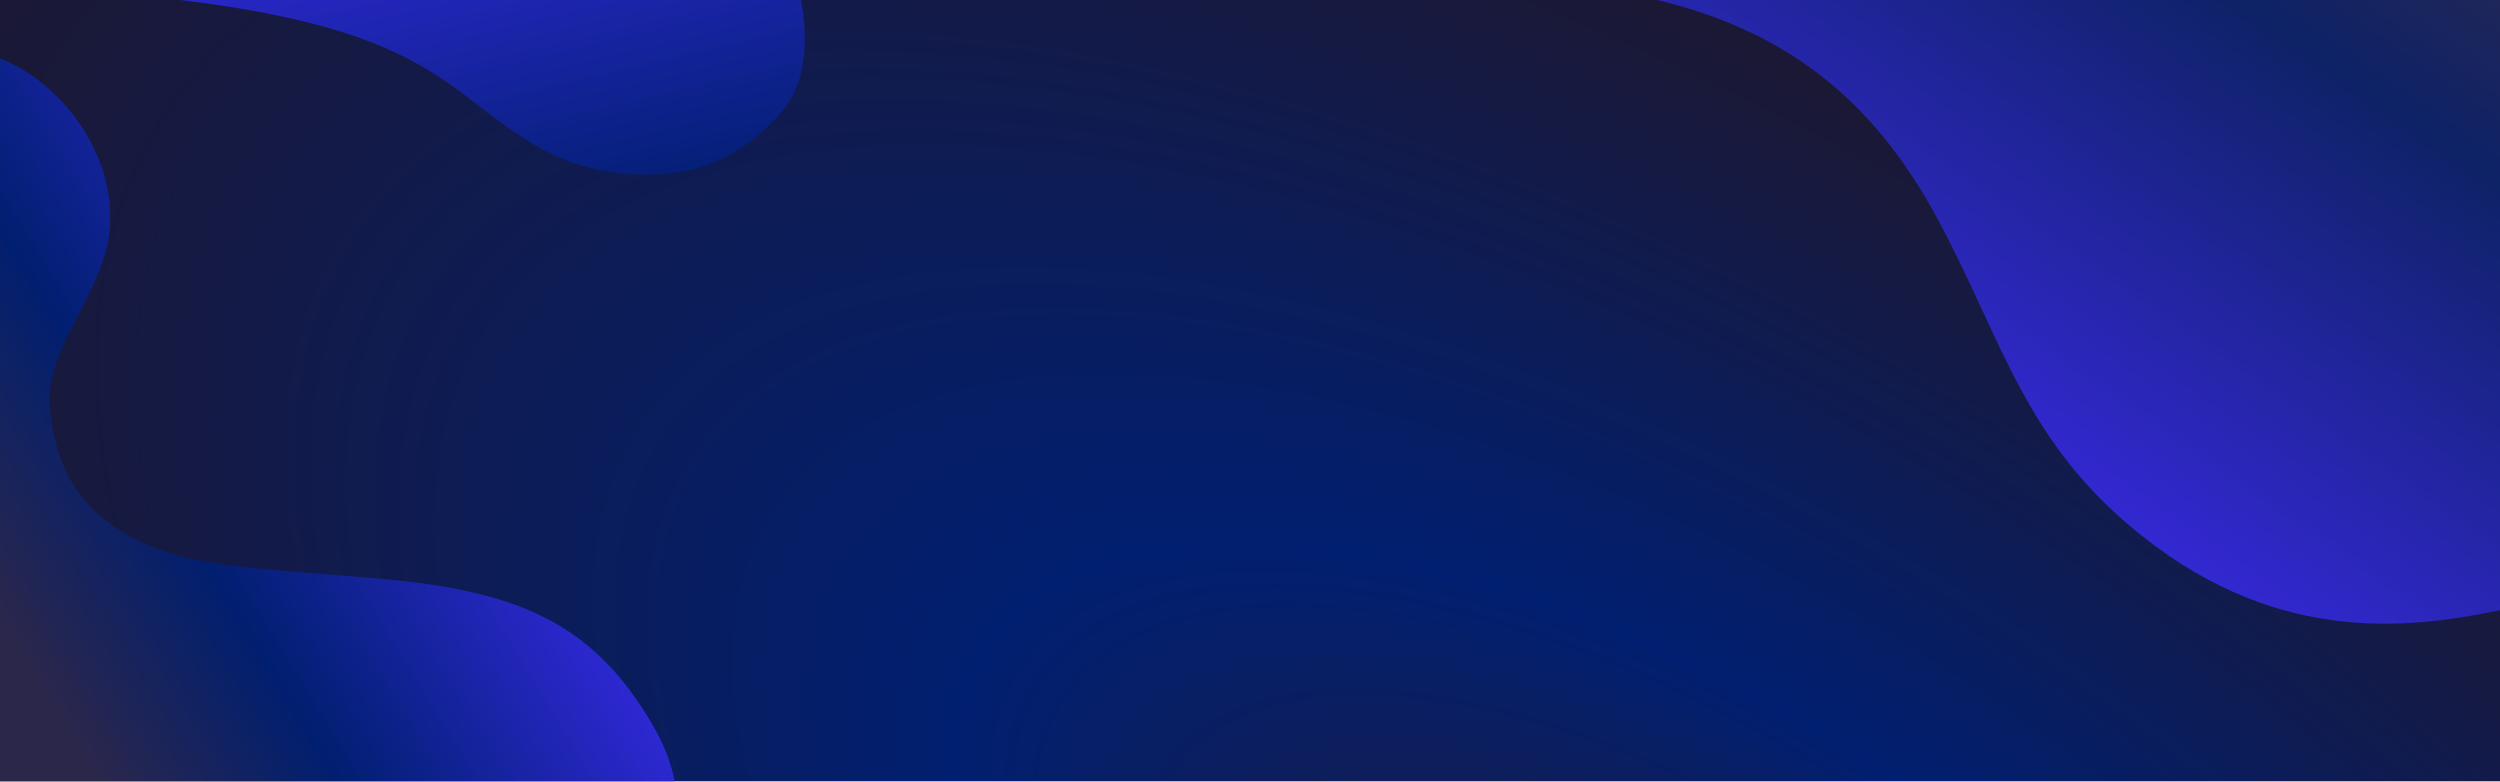
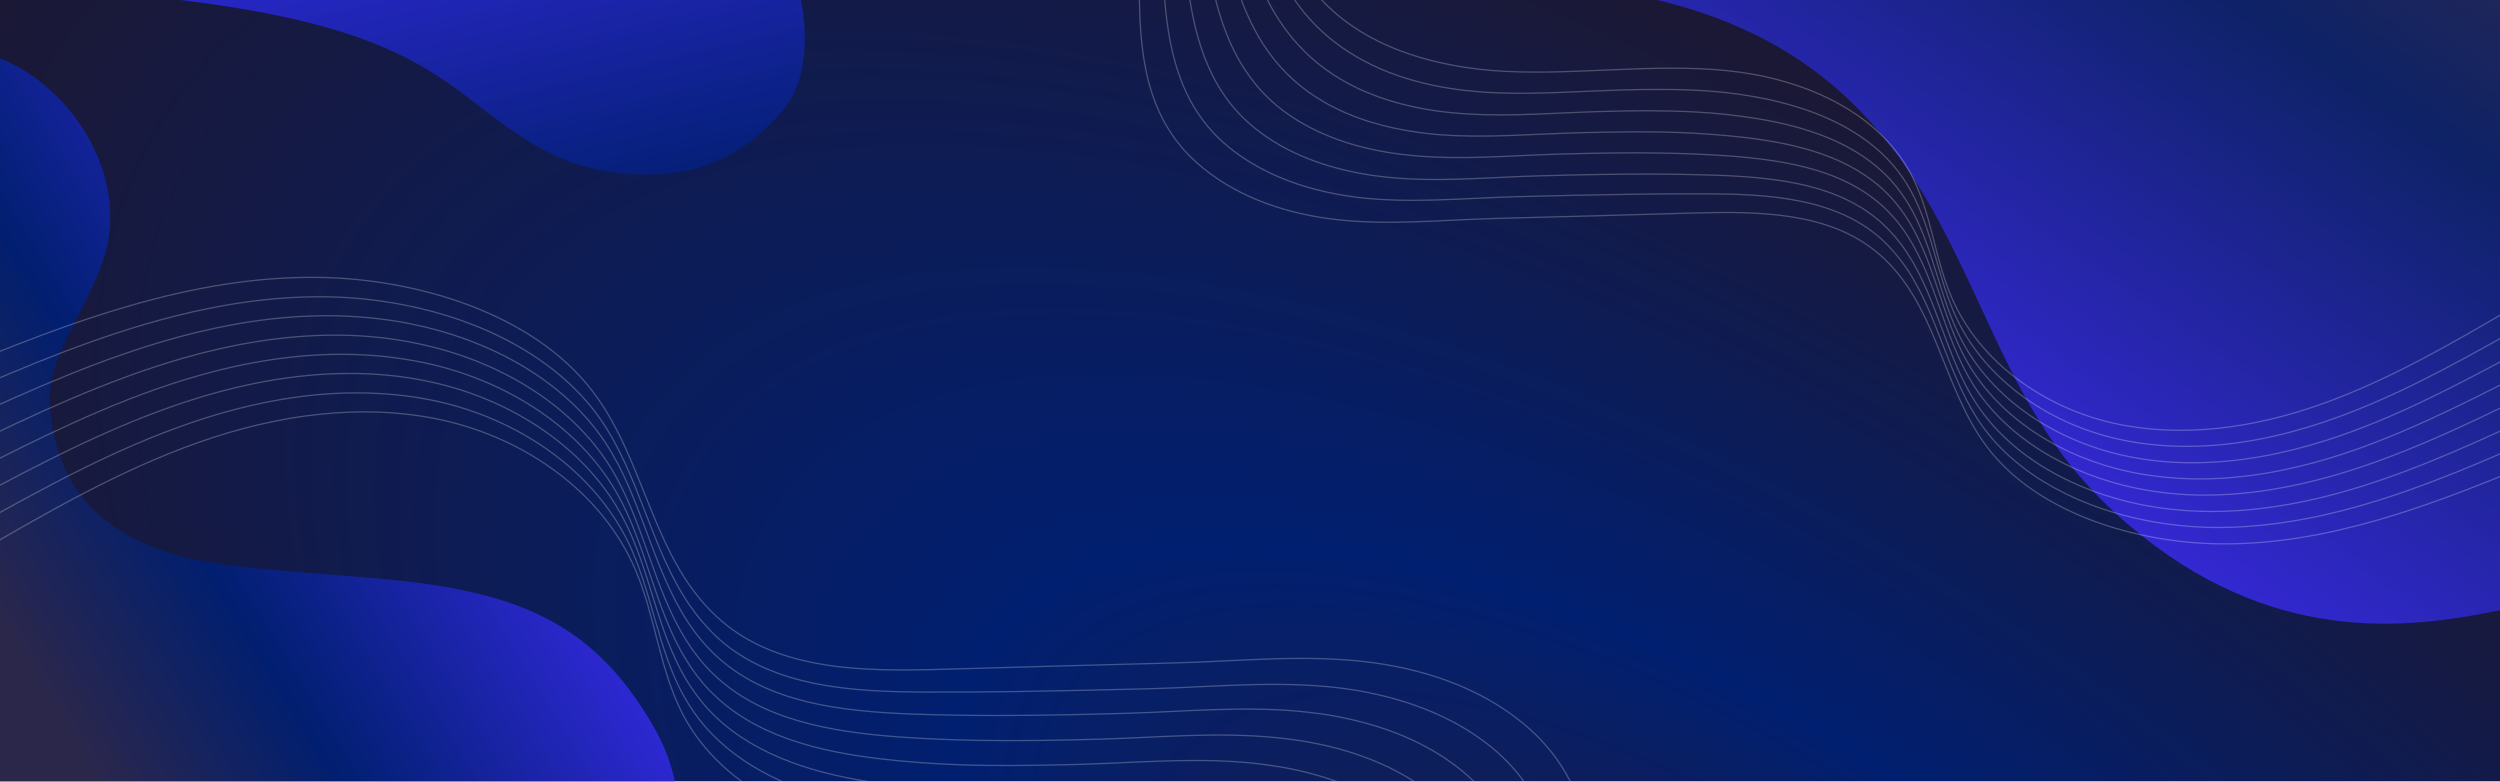
<svg xmlns="http://www.w3.org/2000/svg" width="1920" height="600" viewBox="0 0 1920 600" fill="none">
-   <g clip-path="url(#clip0_1964_11604)">
-     <path d="M0 0H1920V846H0V0Z" fill="url(#paint0_radial_1964_11604)" />
-     <path d="M498.622 134C542.838 134 575.23 115.098 600.829 85.313C621.761 61.116 620.977 19.875 612.5 -11.107L-6.34657e-06 -11.107C246.445 1.032 307.579 34.717 362.981 77.677C408.831 113.229 439.398 134 498.622 134Z" fill="url(#paint1_linear_1964_11604)" />
-     <path d="M1645.19 411.686C1555.18 340.327 1538.97 263.292 1488.67 169.296C1435.73 70.35 1362.58 15.935 1248.24 -5.186C1158.61 -21.743 942.744 -43.856 889 -113.649L1929 -113.649C1929 -113.649 1926.17 357.927 1926.17 467.332C1855.46 482.422 1753.44 497.503 1645.19 411.686Z" fill="url(#paint2_linear_1964_11604)" />
-     <path d="M-29.208 37.413C40.732 44.343 101.621 126.039 80.419 195.711C67.109 239.447 35.153 272.543 38.375 312.723C43.107 371.735 73.151 406.472 132.917 425.619C168.453 437.003 239.939 439.413 299.5 445.176C402.022 455.096 457.499 481.074 501.994 558.089C558.667 656.183 469.134 738.888 494.463 816L-161 682.181C-159.976 681.014 -159.651 675.58 -158.815 674.375L-36.114 74.08" fill="url(#paint3_linear_1964_11604)" />
+   <g clip-path="url(#clip0_2713_30703)">
+     <g clip-path="url(#clip1_2713_30703)">
+       <path d="M0 0H1920V846H0V0Z" fill="url(#paint0_radial_2713_30703)" />
+       <path d="M498.622 134C542.838 134 575.23 115.098 600.829 85.313C621.761 61.116 620.977 19.875 612.5 -11.107L-6.34657e-06 -11.107C246.445 1.032 307.579 34.717 362.981 77.677C408.831 113.229 439.398 134 498.622 134Z" fill="url(#paint1_linear_2713_30703)" />
+       <path d="M1645.19 411.686C1555.18 340.327 1538.97 263.292 1488.67 169.296C1435.73 70.35 1362.58 15.935 1248.24 -5.186C1158.61 -21.743 942.744 -43.856 889 -113.649L1929 -113.649C1929 -113.649 1926.17 357.927 1926.17 467.332C1855.46 482.422 1753.44 497.503 1645.19 411.686Z" fill="url(#paint2_linear_2713_30703)" />
+       <path d="M-29.208 37.413C40.732 44.343 101.621 126.039 80.419 195.711C67.109 239.447 35.153 272.543 38.375 312.723C43.107 371.735 73.151 406.472 132.917 425.619C168.453 437.003 239.939 439.413 299.5 445.176C402.022 455.096 457.499 481.074 501.994 558.089C558.667 656.183 469.134 738.888 494.463 816L-161 682.181C-159.976 681.014 -159.651 675.58 -158.815 674.375L-36.114 74.08" fill="url(#paint3_linear_2713_30703)" />
+     </g>
+     <g opacity="0.49">
+       <path opacity="0.49" d="M-19.813 426.075C35.662 393.719 91.5 361.362 152.067 339.913C212.635 318.463 278.84 308.829 341.408 323.008C403.976 337.368 462.361 378.086 487.825 437.163C503.467 473.336 506.377 514.418 524.747 549.319C556.213 608.396 626.238 637.117 692.807 643.661C759.377 650.204 826.674 639.661 893.607 642.933C960.54 646.205 1031.84 667.11 1071.67 720.733" stroke="white" stroke-miterlimit="10" />
+       <path opacity="0.49" d="M-22.177 405.897C33.116 374.996 88.954 344.094 148.976 323.916C188.263 310.647 229.732 302.103 271.202 301.74C292.846 301.558 314.672 303.558 336.134 308.284C398.156 322.099 455.995 360.999 483.096 417.713C500.921 455.159 505.104 498.785 525.475 535.14C530.022 543.138 535.115 550.591 540.935 557.317C569.127 590.218 611.324 608.032 654.976 617.485C672.255 621.12 689.716 623.665 707.177 624.937C734.096 626.937 761.196 626.755 788.115 626.028C826.311 624.937 864.87 621.847 903.065 623.483C908.704 623.665 914.16 624.029 919.799 624.574C947.081 626.755 974.546 632.208 999.827 642.024C1040.75 658.021 1072.76 684.015 1093.86 720.915" stroke="white" stroke-miterlimit="10" />
+       <path opacity="0.49" d="M-24.36 385.539C30.751 356.091 86.407 326.643 145.883 307.557C184.988 295.014 225.912 287.016 266.836 286.834C288.116 286.653 309.761 288.652 331.041 293.378C392.336 306.648 450.175 343.548 478.73 398.263C499.101 436.981 504.194 483.152 526.384 520.962C531.295 529.142 536.933 536.958 543.299 544.047C574.219 577.858 620.236 592.763 666.434 600.216C684.623 603.124 703.175 605.124 721.727 606.033C750.101 607.487 778.657 607.305 807.212 606.396C847.59 605.306 888.151 601.67 928.529 604.215C934.349 604.579 940.351 605.124 946.171 605.669C974.909 608.759 1003.65 615.667 1029.29 628.028C1071.31 648.205 1098.77 679.834 1116.23 720.37" stroke="white" stroke-miterlimit="10" />
+       <path opacity="0.49" d="M-26.724 365.361C28.205 337.368 83.862 309.374 142.61 291.379C181.351 279.563 221.729 272.11 262.108 272.11C283.024 272.11 304.305 274.11 325.403 278.473C385.97 291.197 443.809 326.098 473.82 378.813C496.556 418.804 502.74 467.519 526.93 506.783C532.205 515.327 538.207 523.325 545.3 530.596C578.949 565.315 628.785 577.312 677.53 582.947C696.809 585.129 716.453 586.583 735.914 587.31C765.925 588.401 795.936 587.855 825.947 587.128C868.508 586.037 911.25 582.038 953.629 585.31C959.813 585.856 965.997 586.401 972.181 587.31C1002.37 591.309 1032.38 599.852 1058.39 614.758C1101.32 639.298 1124.42 676.38 1138.42 720.37" stroke="white" stroke-miterlimit="10" />
+       <path opacity="0.49" d="M-29.088 345.184C25.477 318.463 81.133 292.288 139.518 275.383C177.895 264.294 217.728 257.387 257.742 257.387C278.295 257.387 299.393 259.386 320.31 263.749C380.332 276.11 438.171 308.829 469.273 359.545C494.555 400.808 501.648 452.069 527.657 492.787C533.296 501.694 539.844 509.874 547.483 517.326C584.041 552.954 637.515 561.861 688.624 565.861C708.995 567.315 729.548 568.224 750.101 568.587C781.567 569.132 813.215 568.587 844.681 567.678C889.242 566.406 934.167 562.043 978.729 566.406C985.277 566.951 991.642 567.86 998.19 568.769C1029.84 573.677 1061.12 583.856 1087.5 601.125C1131.33 629.846 1149.88 672.381 1160.43 720.188" stroke="white" stroke-miterlimit="10" />
+       <path opacity="0.49" d="M-31.271 324.825C23.112 299.558 78.587 274.837 136.426 259.022C174.621 248.661 213.726 242.299 253.377 242.481C273.384 242.663 294.301 244.48 315.218 248.661C374.512 260.477 432.532 291.015 464.908 339.913C492.918 382.267 500.739 436.254 528.749 478.426C534.751 487.515 541.845 496.058 550.029 503.693C589.316 540.23 646.61 546.228 700.265 548.41C721.546 549.137 743.19 549.5 764.834 549.5C797.755 549.5 830.858 548.773 863.779 547.864C910.523 546.592 957.631 541.684 1004.19 546.956C1010.92 547.683 1017.83 548.592 1024.56 549.864C1057.67 555.863 1090.22 567.496 1116.78 587.31C1161.52 620.393 1175.71 668.382 1182.8 719.824" stroke="white" stroke-miterlimit="10" />
+       <path opacity="0.49" d="M-33.636 304.648C20.566 280.836 76.04 257.568 133.334 243.026C171.165 233.392 209.907 227.575 249.012 227.939C268.655 228.121 289.39 230.12 309.943 234.119C368.509 245.389 426.894 273.747 460.36 320.826C491.099 364.271 499.647 420.985 529.476 464.611C536.024 474.064 543.481 482.789 552.212 490.787C594.227 528.051 655.34 531.323 711.542 531.505C733.913 531.505 756.467 531.505 779.021 531.141C813.578 530.596 848.136 529.869 882.512 528.96C931.257 527.687 980.548 522.416 1029.47 528.415C1036.57 529.323 1043.66 530.414 1050.57 531.868C1085.31 538.776 1118.78 552.045 1145.88 574.222C1191.35 611.668 1201.35 665.11 1204.81 720.188" stroke="white" stroke-miterlimit="10" />
+       <path opacity="0.49" d="M-36 284.471C53.669 247.207 147.339 211.761 244.465 213.033C318.127 213.942 409.251 239.754 455.631 301.195C496.555 355.182 501.102 431.71 554.394 477.154C599.138 515.327 664.07 515.69 722.819 514.054C781.749 512.418 842.134 510.601 901.428 509.146C952.356 507.874 1003.83 502.057 1054.76 508.965C1098.59 514.963 1142.24 530.596 1175.16 560.225C1221.73 602.034 1227 660.747 1227 719.461" stroke="white" stroke-miterlimit="10" />
+     </g>
+     <g opacity="0.49">
+       <path opacity="0.49" d="M1927.34 237.859C1880.52 265.168 1833.39 292.477 1782.27 310.581C1731.15 328.685 1675.27 336.816 1622.46 324.849C1569.65 312.729 1520.37 278.362 1498.88 228.5C1485.68 197.969 1483.22 163.295 1467.72 133.838C1441.16 83.975 1382.06 59.734 1325.87 54.211C1269.68 48.688 1212.88 57.587 1156.39 54.825C1099.9 52.063 1039.72 34.42 1006.1 -10.84" stroke="white" stroke-miterlimit="10" />
+       <path opacity="0.49" d="M1929.33 254.888C1882.66 280.97 1835.54 307.052 1784.88 324.082C1751.72 335.282 1716.72 342.493 1681.71 342.8C1663.45 342.953 1645.03 341.266 1626.91 337.277C1574.56 325.616 1525.74 292.784 1502.87 244.916C1487.83 213.311 1484.3 176.489 1467.1 145.805C1463.26 139.054 1458.97 132.764 1454.05 127.087C1430.26 99.318 1394.64 84.282 1357.8 76.304C1343.22 73.236 1328.48 71.088 1313.74 70.014C1291.02 68.326 1268.15 68.48 1245.43 69.093C1213.19 70.014 1180.65 72.622 1148.41 71.241C1143.65 71.088 1139.04 70.781 1134.28 70.321C1111.26 68.48 1088.08 63.877 1066.74 55.592C1032.2 42.091 1005.18 20.151 987.372 -10.993" stroke="white" stroke-miterlimit="10" />
+       <path opacity="0.49" d="M1931.18 272.072C1884.66 296.926 1837.69 321.781 1787.49 337.89C1754.48 348.476 1719.94 355.227 1685.4 355.38C1667.44 355.534 1649.17 353.846 1631.21 349.857C1579.48 338.657 1530.66 307.512 1506.56 261.332C1489.36 228.653 1485.06 189.684 1466.34 157.772C1462.19 150.868 1457.43 144.27 1452.06 138.287C1425.96 109.75 1387.12 97.17 1348.13 90.879C1332.78 88.424 1317.12 86.737 1301.46 85.97C1277.51 84.742 1253.41 84.896 1229.31 85.663C1195.23 86.583 1161 89.652 1126.92 87.504C1122 87.197 1116.94 86.737 1112.03 86.276C1087.77 83.668 1063.52 77.838 1041.87 67.406C1006.41 50.376 983.228 23.68 968.49 -10.533" stroke="white" stroke-miterlimit="10" />
+       <path opacity="0.49" d="M1933.17 289.102C1886.81 312.729 1839.83 336.356 1790.25 351.545C1757.55 361.517 1723.47 367.808 1689.39 367.808C1671.74 367.808 1653.78 366.12 1635.97 362.438C1584.85 351.698 1536.03 322.241 1510.7 277.748C1491.51 243.995 1486.29 202.878 1465.87 169.739C1461.42 162.528 1456.36 155.777 1450.37 149.64C1421.97 120.336 1379.91 110.211 1338.77 105.454C1322.49 103.613 1305.91 102.386 1289.49 101.772C1264.16 100.852 1238.83 101.312 1213.5 101.926C1177.58 102.846 1141.5 106.221 1105.73 103.46C1100.51 103 1095.29 102.539 1090.07 101.772C1064.59 98.397 1039.26 91.186 1017.31 78.605C981.078 57.893 961.582 26.595 949.761 -10.533" stroke="white" stroke-miterlimit="10" />
+       <path opacity="0.49" d="M1935.17 306.132C1889.11 328.685 1842.14 350.778 1792.86 365.046C1760.47 374.405 1726.85 380.235 1693.08 380.235C1675.73 380.235 1657.92 378.547 1640.27 374.865C1589.61 364.432 1540.79 336.816 1514.54 294.011C1493.2 259.184 1487.21 215.919 1465.26 181.552C1460.5 174.034 1454.98 167.13 1448.53 160.84C1417.67 130.769 1372.54 123.252 1329.4 119.876C1312.21 118.649 1294.86 117.882 1277.51 117.575C1250.96 117.115 1224.24 117.575 1197.69 118.342C1160.08 119.416 1122.16 123.098 1084.55 119.416C1079.02 118.956 1073.65 118.189 1068.12 117.421C1041.41 113.279 1015 104.687 992.745 90.112C955.748 65.871 940.09 29.97 931.186 -10.38" stroke="white" stroke-miterlimit="10" />
+       <path opacity="0.49" d="M1937.01 323.315C1891.11 344.641 1844.29 365.506 1795.47 378.854C1763.23 387.599 1730.23 392.969 1696.76 392.816C1679.87 392.662 1662.22 391.128 1644.56 387.599C1594.52 377.627 1545.55 351.852 1518.22 310.581C1494.58 274.833 1487.98 229.267 1464.34 193.673C1459.27 186.002 1453.29 178.791 1446.38 172.347C1413.22 141.509 1364.86 136.446 1319.58 134.605C1301.62 133.991 1283.35 133.684 1265.08 133.684C1237.29 133.684 1209.35 134.298 1181.57 135.065C1142.11 136.139 1102.35 140.281 1063.05 135.832C1057.37 135.218 1051.54 134.451 1045.86 133.377C1017.92 128.314 990.443 118.495 968.03 101.772C930.265 73.849 918.291 33.346 912.304 -10.073" stroke="white" stroke-miterlimit="10" />
+       <path opacity="0.49" d="M1939 340.345C1893.26 360.443 1846.44 380.082 1798.08 392.355C1766.15 400.487 1733.45 405.396 1700.44 405.089C1683.86 404.936 1666.36 403.248 1649.02 399.873C1599.59 390.361 1550.31 366.427 1522.06 326.69C1496.12 290.022 1488.9 242.154 1463.73 205.333C1458.2 197.355 1451.9 189.99 1444.54 183.24C1409.07 151.788 1357.49 149.027 1310.06 148.873C1291.18 148.873 1272.14 148.873 1253.1 149.18C1223.94 149.64 1194.77 150.254 1165.76 151.021C1124.61 152.095 1083.01 156.544 1041.72 151.481C1035.73 150.714 1029.74 149.794 1023.91 148.566C994.587 142.736 966.341 131.536 943.467 112.819C905.089 81.214 896.645 36.107 893.729 -10.38" stroke="white" stroke-miterlimit="10" />
+       <path opacity="0.49" d="M1941 357.375C1865.32 388.827 1786.26 418.744 1704.28 417.67C1642.11 416.903 1565.2 395.117 1526.05 343.26C1491.51 297.693 1487.67 233.102 1442.69 194.747C1404.93 162.528 1350.13 162.221 1300.54 163.602C1250.8 164.983 1199.84 166.517 1149.79 167.744C1106.81 168.818 1063.36 173.728 1020.38 167.898C983.381 162.835 946.537 149.64 918.751 124.632C879.452 89.345 875 39.789 875 -9.766" stroke="white" stroke-miterlimit="10" />
+     </g>
  </g>
  <defs>
-     <radialGradient id="paint0_radial_1964_11604" cx="0" cy="0" r="1" gradientUnits="userSpaceOnUse" gradientTransform="translate(1293 846) rotate(-146.804) scale(1545.17 722.664)">
+     <radialGradient id="paint0_radial_2713_30703" cx="0" cy="0" r="1" gradientUnits="userSpaceOnUse" gradientTransform="translate(1293 846) rotate(-146.804) scale(1545.17 722.664)">
      <stop offset="0.006" stop-color="#201D3C" />
      <stop offset="0.411" stop-color="#011F70" />
      <stop offset="1" stop-color="#1B1835" />
    </radialGradient>
-     <linearGradient id="paint1_linear_1964_11604" x1="1.20737e-05" y1="-11.107" x2="64.574" y2="263.947" gradientUnits="userSpaceOnUse">
+     <linearGradient id="paint1_linear_2713_30703" x1="1.20737e-05" y1="-11.107" x2="64.574" y2="263.947" gradientUnits="userSpaceOnUse">
      <stop stop-color="#2E28D4" />
      <stop offset="1" stop-color="#011F70" />
    </linearGradient>
-     <linearGradient id="paint2_linear_1964_11604" x1="1281" y1="183.175" x2="1630.45" y2="-320.701" gradientUnits="userSpaceOnUse">
+     <linearGradient id="paint2_linear_2713_30703" x1="1281" y1="183.175" x2="1630.45" y2="-320.701" gradientUnits="userSpaceOnUse">
      <stop stop-color="#3528D7" />
      <stop offset="0.656" stop-color="#0E2266" />
      <stop offset="1" stop-color="#2D2A4F" />
    </linearGradient>
-     <linearGradient id="paint3_linear_1964_11604" x1="403" y1="245.274" x2="6.288" y2="488.316" gradientUnits="userSpaceOnUse">
+     <linearGradient id="paint3_linear_2713_30703" x1="403" y1="245.274" x2="6.288" y2="488.316" gradientUnits="userSpaceOnUse">
      <stop offset="0.16" stop-color="#2E28D4" />
      <stop offset="0.656" stop-color="#011F70" />
      <stop offset="1" stop-color="#2B274B" />
    </linearGradient>
-     <clipPath id="clip0_1964_11604">
+     <clipPath id="clip0_2713_30703">
+       <rect width="1920" height="600" fill="white" />
+     </clipPath>
+     <clipPath id="clip1_2713_30703">
      <rect width="1920" height="600" fill="white" />
    </clipPath>
  </defs>
</svg>
